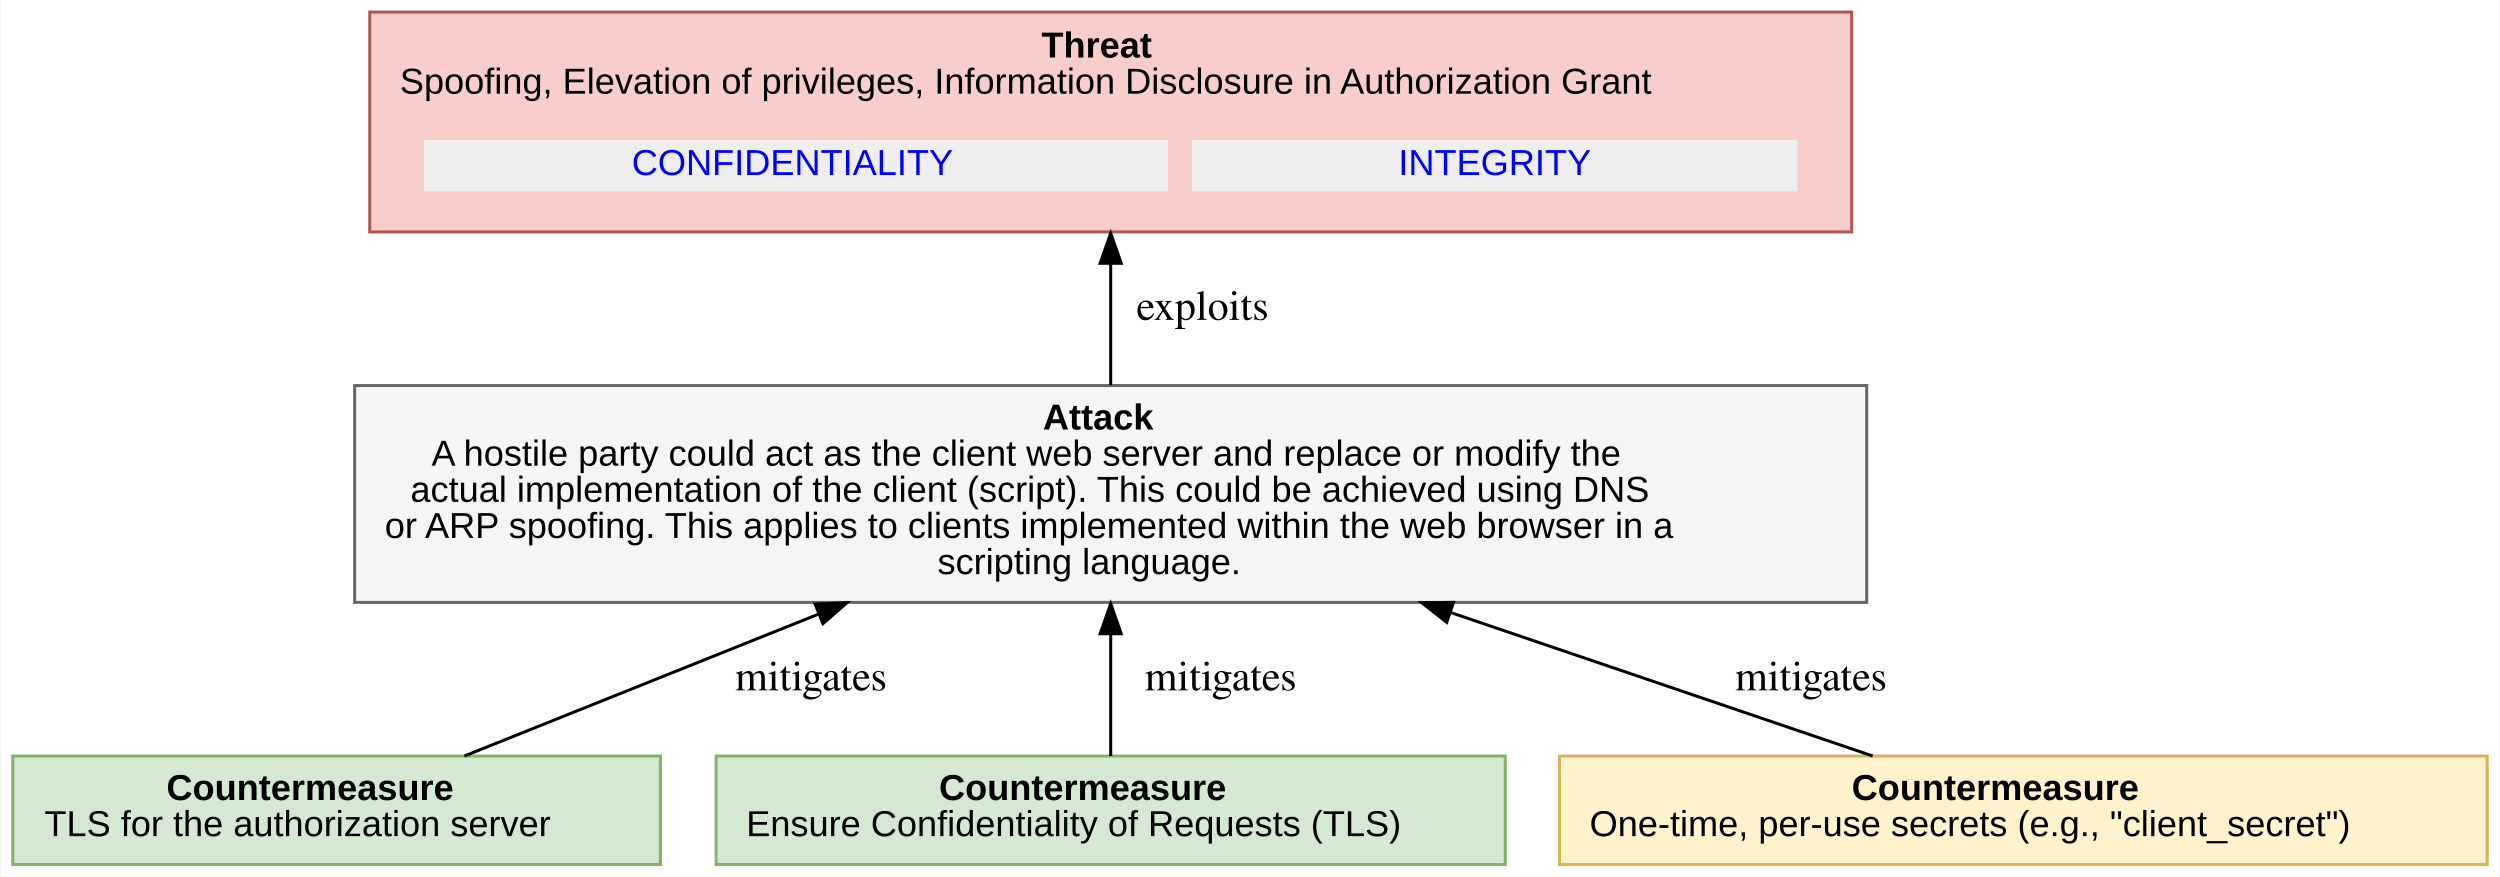
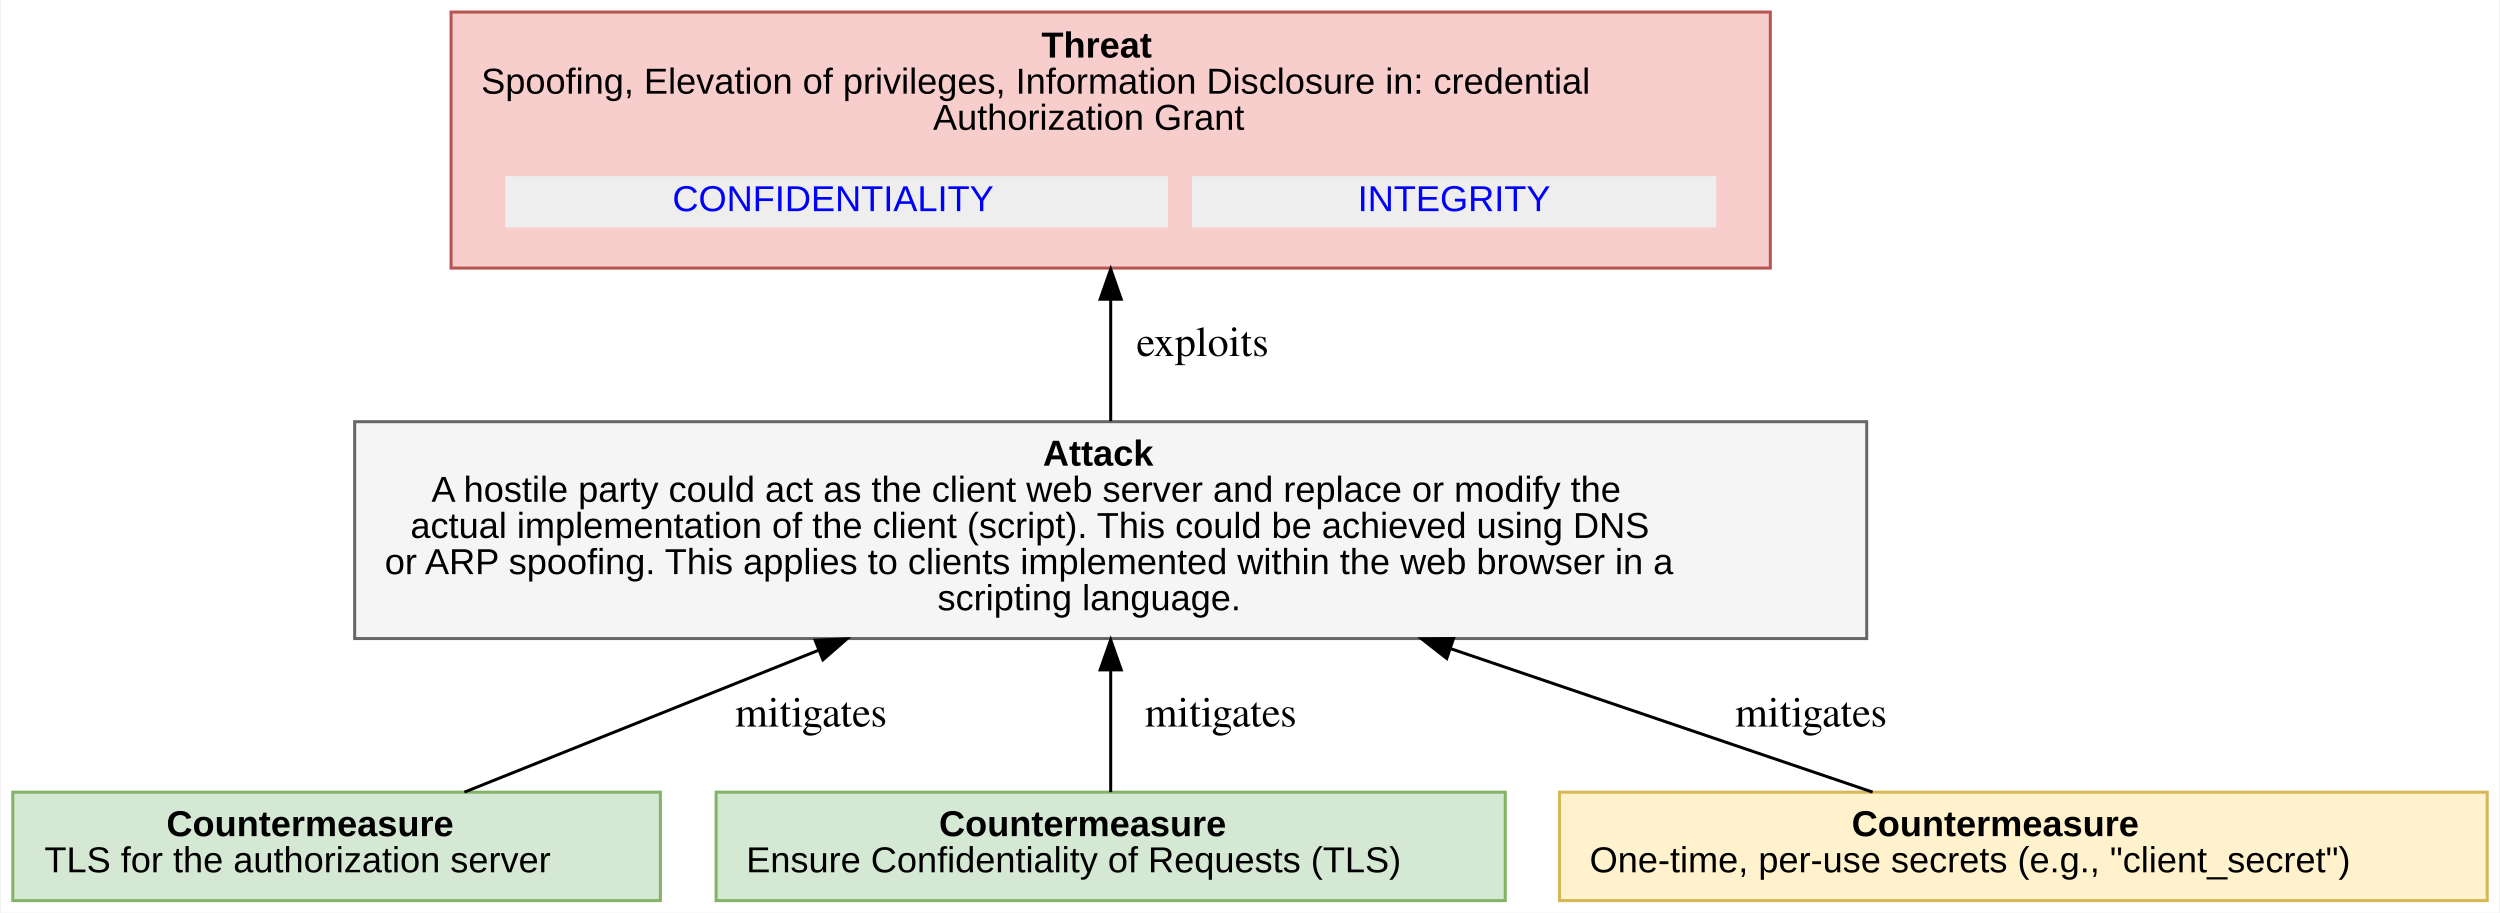
- <svg xmlns="http://www.w3.org/2000/svg" xmlns:xlink="http://www.w3.org/1999/xlink" width="830pt" height="291pt" viewBox="0.00 0.00 829.50 291.00">
-   <g id="graph0" class="graph" transform="scale(1 1) rotate(0) translate(4 287)">
-     <polygon fill="white" stroke="transparent" points="-4,4 -4,-287 825.5,-287 825.5,4 -4,4" />
+ <svg xmlns="http://www.w3.org/2000/svg" xmlns:xlink="http://www.w3.org/1999/xlink" width="830pt" height="303pt" viewBox="0.00 0.00 829.50 303.00">
+   <g id="graph0" class="graph" transform="scale(1 1) rotate(0) translate(4 299)">
+     <polygon fill="white" stroke="transparent" points="-4,4 -4,-299 825.5,-299 825.5,4 -4,4" />
    <g id="node1" class="node">
-       <polygon fill="#f8cecc" stroke="#b85450" points="610.5,-283 118.5,-283 118.5,-210 610.5,-210 610.5,-283" />
-       <text text-anchor="start" x="341.5" y="-267.9" font-family="Arial" font-weight="bold" font-size="12.00">Threat</text>
-       <text text-anchor="start" x="128.5" y="-255.9" font-family="Arial" font-size="12.00"> Spoofing, Elevation of privileges, Information Disclosure in Authorization Grant</text>
+       <polygon fill="#f8cecc" stroke="#b85450" points="583.5,-295 145.5,-295 145.5,-210 583.5,-210 583.5,-295" />
+       <text text-anchor="start" x="341.5" y="-279.9" font-family="Arial" font-weight="bold" font-size="12.00">Threat</text>
+       <text text-anchor="start" x="155.5" y="-267.9" font-family="Arial" font-size="12.00"> Spoofing, Elevation of privileges, Information Disclosure in: credential</text>
+       <text text-anchor="start" x="305.5" y="-255.9" font-family="Arial" font-size="12.00">Authorization Grant</text>
      <g id="a_node1_0">
        <a xlink:href="#OAuth2.CONFIDENTIALITY" xlink:title="&lt;TABLE&gt;">
-           <polygon fill="#eeeeee" stroke="transparent" points="136.5,-223.5 136.5,-240.5 383.5,-240.5 383.5,-223.5 136.5,-223.5" />
-           <text text-anchor="start" x="205.5" y="-228.9" font-family="Arial" font-size="12.00" fill="blue">CONFIDENTIALITY</text>
+           <polygon fill="#eeeeee" stroke="transparent" points="163.5,-223.5 163.5,-240.5 383.5,-240.5 383.5,-223.5 163.5,-223.5" />
+           <text text-anchor="start" x="219" y="-228.9" font-family="Arial" font-size="12.00" fill="blue">CONFIDENTIALITY</text>
        </a>
      </g>
      <g id="a_node1_1">
        <a xlink:href="#OAuth2.INTEGRITY" xlink:title="&lt;TABLE&gt;">
-           <polygon fill="#eeeeee" stroke="transparent" points="391.5,-223.5 391.5,-240.5 592.5,-240.5 592.5,-223.5 391.5,-223.5" />
-           <text text-anchor="start" x="460" y="-228.9" font-family="Arial" font-size="12.00" fill="blue">INTEGRITY</text>
+           <polygon fill="#eeeeee" stroke="transparent" points="391.5,-223.5 391.5,-240.5 565.5,-240.5 565.5,-223.5 391.5,-223.5" />
+           <text text-anchor="start" x="446.5" y="-228.9" font-family="Arial" font-size="12.00" fill="blue">INTEGRITY</text>
        </a>
      </g>
    </g>
    <g id="node2" class="node">
      <polygon fill="#f5f5f5" stroke="#666666" points="615.5,-159 113.5,-159 113.5,-87 615.5,-87 615.5,-159" />
      <text text-anchor="start" x="342" y="-144.4" font-family="Arial" font-weight="bold" font-size="12.00">Attack</text>
      <text text-anchor="start" x="139" y="-132.4" font-family="Arial" font-size="12.00">A hostile party could act as the client web server and replace or modify the</text>
      <text text-anchor="start" x="132" y="-120.4" font-family="Arial" font-size="12.00">actual implementation of the client (script). This could be achieved using DNS</text>
      <text text-anchor="start" x="123.5" y="-108.4" font-family="Arial" font-size="12.00">or ARP spoofing. This applies to clients implemented within the web browser in a</text>
      <text text-anchor="start" x="307" y="-96.4" font-family="Arial" font-size="12.00">scripting language.</text>
    </g>
    <g id="edge1" class="edge">
-       <path fill="none" stroke="black" d="M364.5,-159.14C364.5,-171.76 364.5,-186.19 364.5,-199.59" />
-       <polygon fill="black" stroke="black" points="361,-199.59 364.5,-209.59 368,-199.59 361,-199.59" />
+       <path fill="none" stroke="black" d="M364.5,-159.18C364.5,-171.63 364.5,-185.92 364.5,-199.47" />
+       <polygon fill="black" stroke="black" points="361,-199.65 364.5,-209.65 368,-199.65 361,-199.65" />
      <text text-anchor="middle" x="395" y="-180.8" font-family="Times,serif" font-size="14.00"> exploits</text>
    </g>
    <g id="node3" class="node">
      <polygon fill="#d5e8d4" stroke="#82b366" points="215,-36 0,-36 0,0 215,0 215,-36" />
      <text text-anchor="start" x="51" y="-21.4" font-family="Arial" font-weight="bold" font-size="12.00">Countermeasure</text>
      <text text-anchor="start" x="10.5" y="-9.4" font-family="Arial" font-size="12.00"> TLS for the authorization server</text>
    </g>
    <g id="edge2" class="edge">
      <path fill="none" stroke="black" d="M149.94,-36.01C181.88,-48.81 226.95,-66.87 267.55,-83.14" />
      <polygon fill="black" stroke="black" points="266.36,-86.44 276.95,-86.91 268.96,-79.94 266.36,-86.44" />
      <text text-anchor="middle" x="265" y="-57.8" font-family="Times,serif" font-size="14.00"> mitigates</text>
    </g>
    <g id="node4" class="node">
      <polygon fill="#d5e8d4" stroke="#82b366" points="495.5,-36 233.5,-36 233.5,0 495.5,0 495.5,-36" />
      <text text-anchor="start" x="307.5" y="-21.4" font-family="Arial" font-weight="bold" font-size="12.00">Countermeasure</text>
      <text text-anchor="start" x="243.5" y="-9.4" font-family="Arial" font-size="12.00"> Ensure Confidentiality of Requests (TLS)</text>
    </g>
    <g id="edge3" class="edge">
      <path fill="none" stroke="black" d="M364.5,-36.01C364.5,-47.04 364.5,-61.99 364.5,-76.32" />
      <polygon fill="black" stroke="black" points="361,-76.59 364.5,-86.59 368,-76.59 361,-76.59" />
      <text text-anchor="middle" x="401" y="-57.8" font-family="Times,serif" font-size="14.00"> mitigates</text>
    </g>
    <g id="node5" class="node">
      <polygon fill="#fff2cc" stroke="#d6b656" points="821.5,-36 513.5,-36 513.5,0 821.5,0 821.5,-36" />
      <text text-anchor="start" x="610.5" y="-21.4" font-family="Arial" font-weight="bold" font-size="12.00">Countermeasure</text>
      <text text-anchor="start" x="523.5" y="-9.4" font-family="Arial" font-size="12.00"> One-time, per-use secrets (e.g., "client_secret")</text>
    </g>
    <g id="edge4" class="edge">
      <path fill="none" stroke="black" d="M617.47,-36.01C579.41,-48.94 525.55,-67.26 477.3,-83.66" />
      <polygon fill="black" stroke="black" points="476.07,-80.38 467.73,-86.91 478.32,-87.01 476.07,-80.38" />
      <text text-anchor="middle" x="597" y="-57.8" font-family="Times,serif" font-size="14.00"> mitigates</text>
    </g>
  </g>
</svg>
